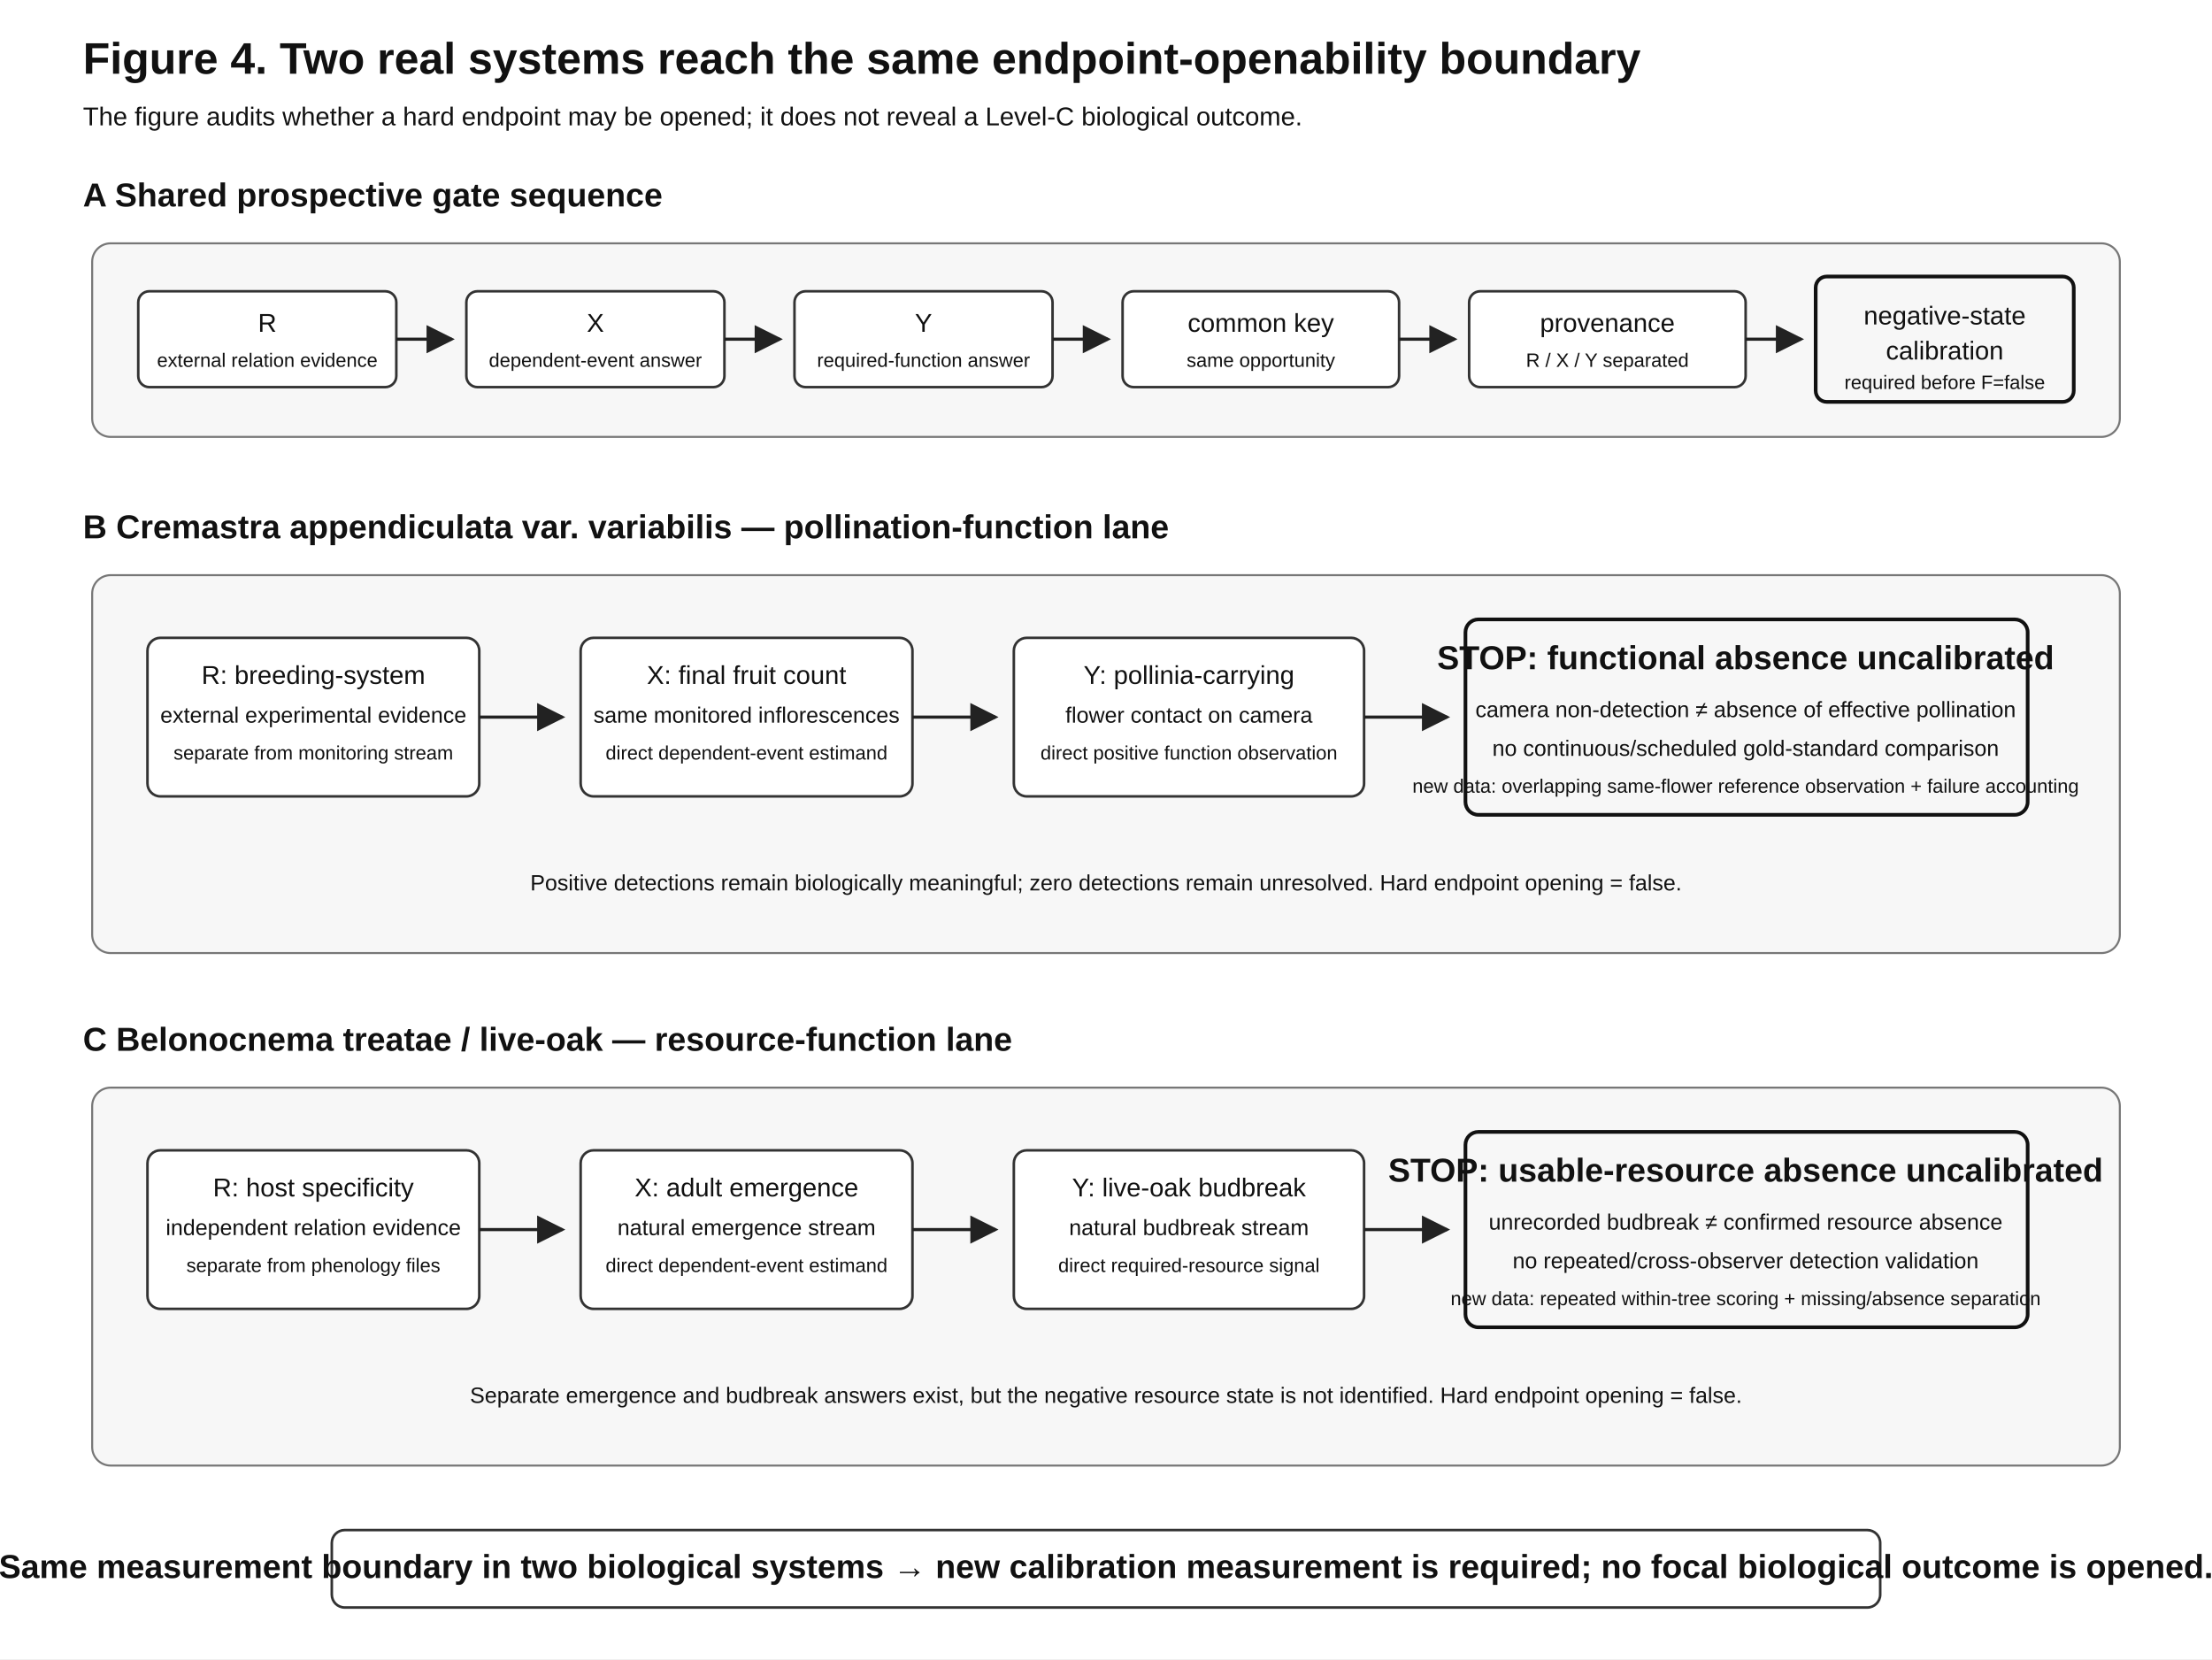
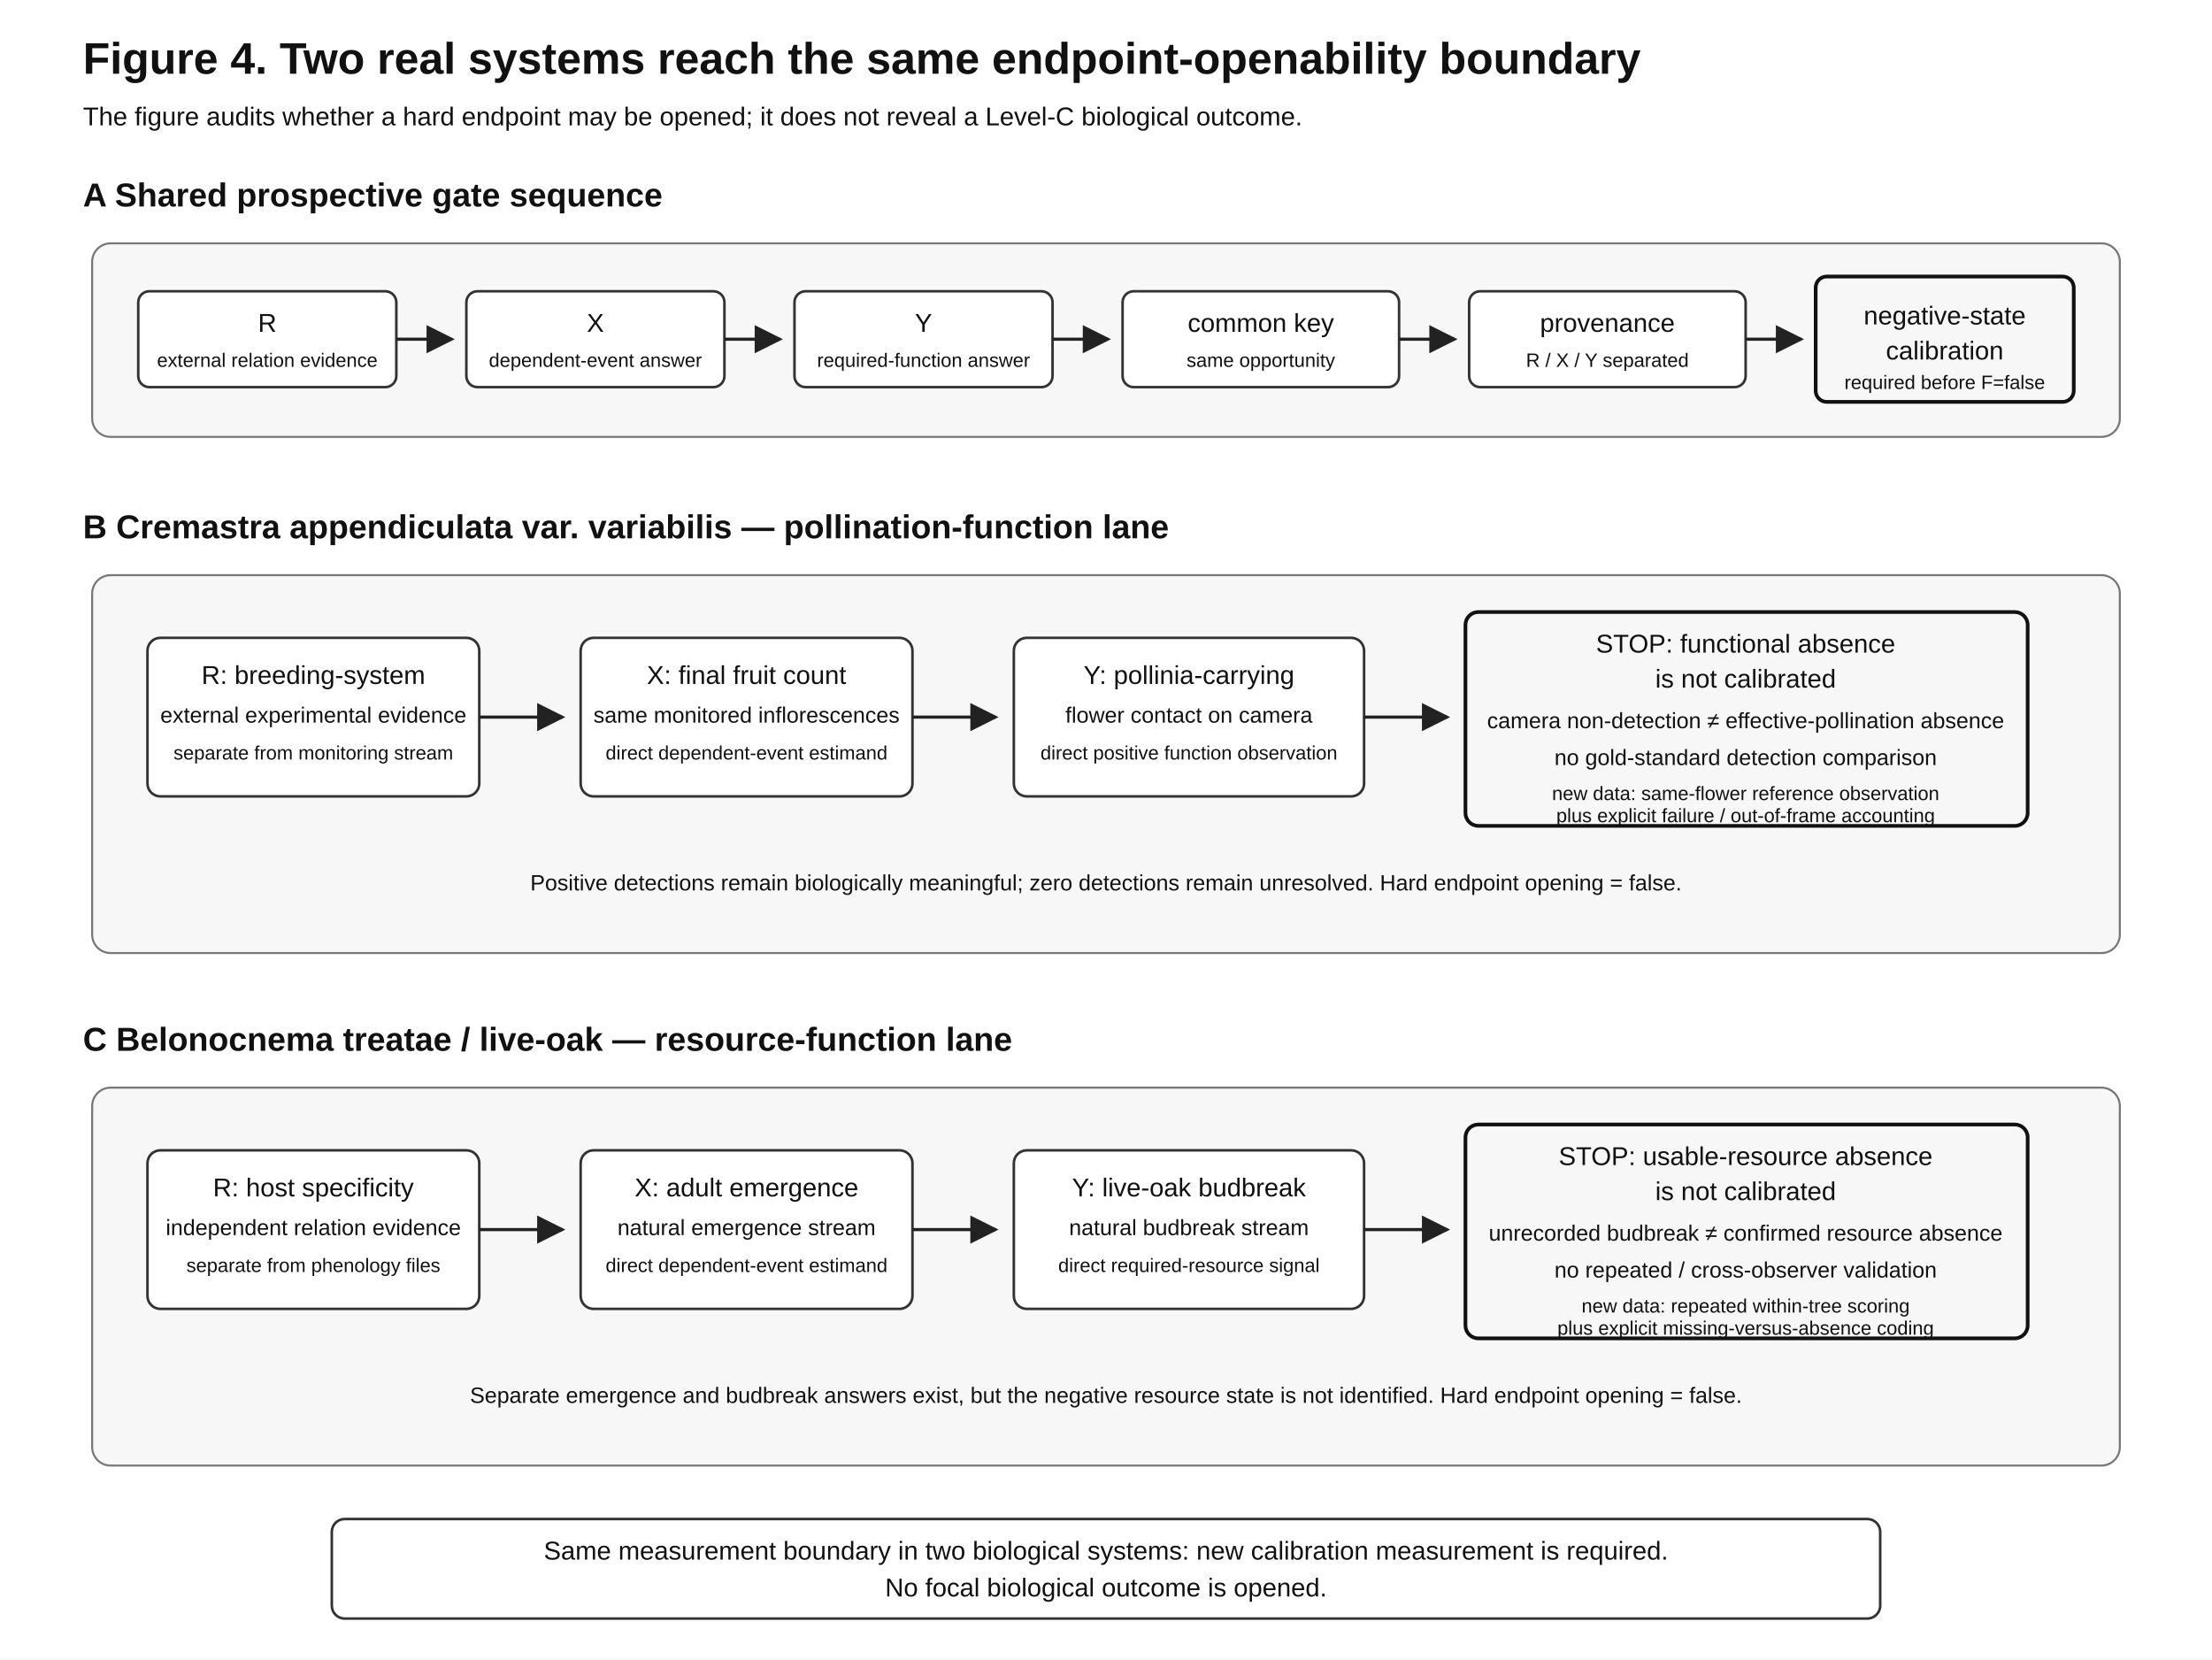
<svg xmlns="http://www.w3.org/2000/svg" width="1200" height="900" viewBox="0 0 1200 900">
  <rect width="1200" height="900" fill="white" />
  <style>text{font-family:Arial,sans-serif;fill:#111}.h{font-size:24px;font-weight:bold}.sh{font-size:18px;font-weight:bold}.b{font-size:14px}.s{font-size:12px}.xs{font-size:10.5px}.box{fill:white;stroke:#333;stroke-width:1.4}.soft{fill:#f7f7f7;stroke:#777;stroke-width:1.1}.pass{fill:white;stroke:#333;stroke-width:1.4}.stop{fill:#f7f7f7;stroke:#111;stroke-width:2}.arrow{stroke:#222;stroke-width:1.7;fill:none;marker-end:url(#m)}.dash{stroke:#777;stroke-width:1.3;stroke-dasharray:5 4;fill:none;marker-end:url(#m)}</style>
  <defs>
    <marker id="m" markerWidth="9" markerHeight="9" refX="8" refY="4.5" orient="auto">
      <path d="M0,0 L9,4.5 L0,9 z" fill="#222" />
    </marker>
  </defs>
  <text x="45" y="40" class="h">Figure 4. Two real systems reach the same endpoint-openability boundary</text>
  <text x="45" y="68" class="b">The figure audits whether a hard endpoint may be opened; it does not reveal a Level-C biological outcome.</text>
  <text x="45" y="112" class="sh">A  Shared prospective gate sequence</text>
  <rect x="50" y="132" width="1100" height="105" rx="10" class="soft" />
  <rect x="75" y="158" width="140" height="52" rx="6" class="box" />
  <text x="145" y="180" class="b" text-anchor="middle">R</text>
  <text x="145" y="199" class="xs" text-anchor="middle">external relation evidence</text>
  <line x1="215" y1="184" x2="245" y2="184" class="arrow" />
  <rect x="253" y="158" width="140" height="52" rx="6" class="box" />
  <text x="323" y="180" class="b" text-anchor="middle">X</text>
  <text x="323" y="199" class="xs" text-anchor="middle">dependent-event answer</text>
  <line x1="393" y1="184" x2="423" y2="184" class="arrow" />
  <rect x="431" y="158" width="140" height="52" rx="6" class="box" />
  <text x="501" y="180" class="b" text-anchor="middle">Y</text>
  <text x="501" y="199" class="xs" text-anchor="middle">required-function answer</text>
  <line x1="571" y1="184" x2="601" y2="184" class="arrow" />
  <rect x="609" y="158" width="150" height="52" rx="6" class="box" />
  <text x="684" y="180" class="b" text-anchor="middle">common key</text>
  <text x="684" y="199" class="xs" text-anchor="middle">same opportunity</text>
  <line x1="759" y1="184" x2="789" y2="184" class="arrow" />
  <rect x="797" y="158" width="150" height="52" rx="6" class="box" />
  <text x="872" y="180" class="b" text-anchor="middle">provenance</text>
  <text x="872" y="199" class="xs" text-anchor="middle">R / X / Y separated</text>
  <line x1="947" y1="184" x2="977" y2="184" class="arrow" />
  <rect x="985" y="150" width="140" height="68" rx="6" class="stop" />
  <text x="1055" y="176" class="b" text-anchor="middle">negative-state</text>
  <text x="1055" y="195" class="b" text-anchor="middle">calibration</text>
  <text x="1055" y="211" class="xs" text-anchor="middle">required before F=false</text>
  <text x="45" y="292" class="sh">B  Cremastra appendiculata var. variabilis — pollination-function lane</text>
  <rect x="50" y="312" width="1100" height="205" rx="10" class="soft" />
  <rect x="80" y="346" width="180" height="86" rx="7" class="pass" />
  <text x="170" y="371" class="b" text-anchor="middle">R: breeding-system</text>
  <text x="170" y="392" class="s" text-anchor="middle">external experimental evidence</text>
  <text x="170" y="412" class="xs" text-anchor="middle">separate from monitoring stream</text>
  <line x1="260" y1="389" x2="305" y2="389" class="arrow" />
  <rect x="315" y="346" width="180" height="86" rx="7" class="pass" />
  <text x="405" y="371" class="b" text-anchor="middle">X: final fruit count</text>
  <text x="405" y="392" class="s" text-anchor="middle">same monitored inflorescences</text>
  <text x="405" y="412" class="xs" text-anchor="middle">direct dependent-event estimand</text>
  <line x1="495" y1="389" x2="540" y2="389" class="arrow" />
  <rect x="550" y="346" width="190" height="86" rx="7" class="pass" />
  <text x="645" y="371" class="b" text-anchor="middle">Y: pollinia-carrying</text>
  <text x="645" y="392" class="s" text-anchor="middle">flower contact on camera</text>
  <text x="645" y="412" class="xs" text-anchor="middle">direct positive function observation</text>
  <line x1="740" y1="389" x2="785" y2="389" class="arrow" />
-   <rect x="795" y="336" width="305" height="106" rx="7" class="stop" />
-   <text x="947" y="363" class="sh" text-anchor="middle">STOP: functional absence uncalibrated</text>
-   <text x="947" y="389" class="s" text-anchor="middle">camera non-detection ≠ absence of effective pollination</text>
-   <text x="947" y="410" class="s" text-anchor="middle">no continuous/scheduled gold-standard comparison</text>
-   <text x="947" y="430" class="xs" text-anchor="middle">new data: overlapping same-flower reference observation + failure accounting</text>
+   <rect x="795" y="332" width="305" height="116" rx="7" class="stop" />
+   <text x="947" y="354" class="b" text-anchor="middle">STOP: functional absence</text>
+   <text x="947" y="373" class="b" text-anchor="middle">is not calibrated</text>
+   <text x="947" y="395" class="s" text-anchor="middle">camera non-detection ≠ effective-pollination absence</text>
+   <text x="947" y="415" class="s" text-anchor="middle">no gold-standard detection comparison</text>
+   <text x="947" y="434" class="xs" text-anchor="middle">new data: same-flower reference observation</text>
+   <text x="947" y="446" class="xs" text-anchor="middle">plus explicit failure / out-of-frame accounting</text>
  <text x="600" y="483" class="s" text-anchor="middle">Positive detections remain biologically meaningful; zero detections remain unresolved. Hard endpoint opening = false.</text>
  <text x="45" y="570" class="sh">C  Belonocnema treatae / live-oak — resource-function lane</text>
  <rect x="50" y="590" width="1100" height="205" rx="10" class="soft" />
  <rect x="80" y="624" width="180" height="86" rx="7" class="pass" />
  <text x="170" y="649" class="b" text-anchor="middle">R: host specificity</text>
  <text x="170" y="670" class="s" text-anchor="middle">independent relation evidence</text>
  <text x="170" y="690" class="xs" text-anchor="middle">separate from phenology files</text>
  <line x1="260" y1="667" x2="305" y2="667" class="arrow" />
  <rect x="315" y="624" width="180" height="86" rx="7" class="pass" />
  <text x="405" y="649" class="b" text-anchor="middle">X: adult emergence</text>
  <text x="405" y="670" class="s" text-anchor="middle">natural emergence stream</text>
  <text x="405" y="690" class="xs" text-anchor="middle">direct dependent-event estimand</text>
  <line x1="495" y1="667" x2="540" y2="667" class="arrow" />
  <rect x="550" y="624" width="190" height="86" rx="7" class="pass" />
  <text x="645" y="649" class="b" text-anchor="middle">Y: live-oak budbreak</text>
  <text x="645" y="670" class="s" text-anchor="middle">natural budbreak stream</text>
  <text x="645" y="690" class="xs" text-anchor="middle">direct required-resource signal</text>
  <line x1="740" y1="667" x2="785" y2="667" class="arrow" />
-   <rect x="795" y="614" width="305" height="106" rx="7" class="stop" />
-   <text x="947" y="641" class="sh" text-anchor="middle">STOP: usable-resource absence uncalibrated</text>
-   <text x="947" y="667" class="s" text-anchor="middle">unrecorded budbreak ≠ confirmed resource absence</text>
-   <text x="947" y="688" class="s" text-anchor="middle">no repeated/cross-observer detection validation</text>
-   <text x="947" y="708" class="xs" text-anchor="middle">new data: repeated within-tree scoring + missing/absence separation</text>
+   <rect x="795" y="610" width="305" height="116" rx="7" class="stop" />
+   <text x="947" y="632" class="b" text-anchor="middle">STOP: usable-resource absence</text>
+   <text x="947" y="651" class="b" text-anchor="middle">is not calibrated</text>
+   <text x="947" y="673" class="s" text-anchor="middle">unrecorded budbreak ≠ confirmed resource absence</text>
+   <text x="947" y="693" class="s" text-anchor="middle">no repeated / cross-observer validation</text>
+   <text x="947" y="712" class="xs" text-anchor="middle">new data: repeated within-tree scoring</text>
+   <text x="947" y="724" class="xs" text-anchor="middle">plus explicit missing-versus-absence coding</text>
  <text x="600" y="761" class="s" text-anchor="middle">Separate emergence and budbreak answers exist, but the negative resource state is not identified. Hard endpoint opening = false.</text>
-   <rect x="180" y="830" width="840" height="42" rx="7" class="box" />
-   <text x="600" y="856" class="sh" text-anchor="middle">Same measurement boundary in two biological systems → new calibration measurement is required; no focal biological outcome is opened.</text>
+   <rect x="180" y="824" width="840" height="54" rx="7" class="box" />
+   <text x="600" y="846" class="b" text-anchor="middle">Same measurement boundary in two biological systems: new calibration measurement is required.</text>
+   <text x="600" y="866" class="b" text-anchor="middle">No focal biological outcome is opened.</text>
</svg>
